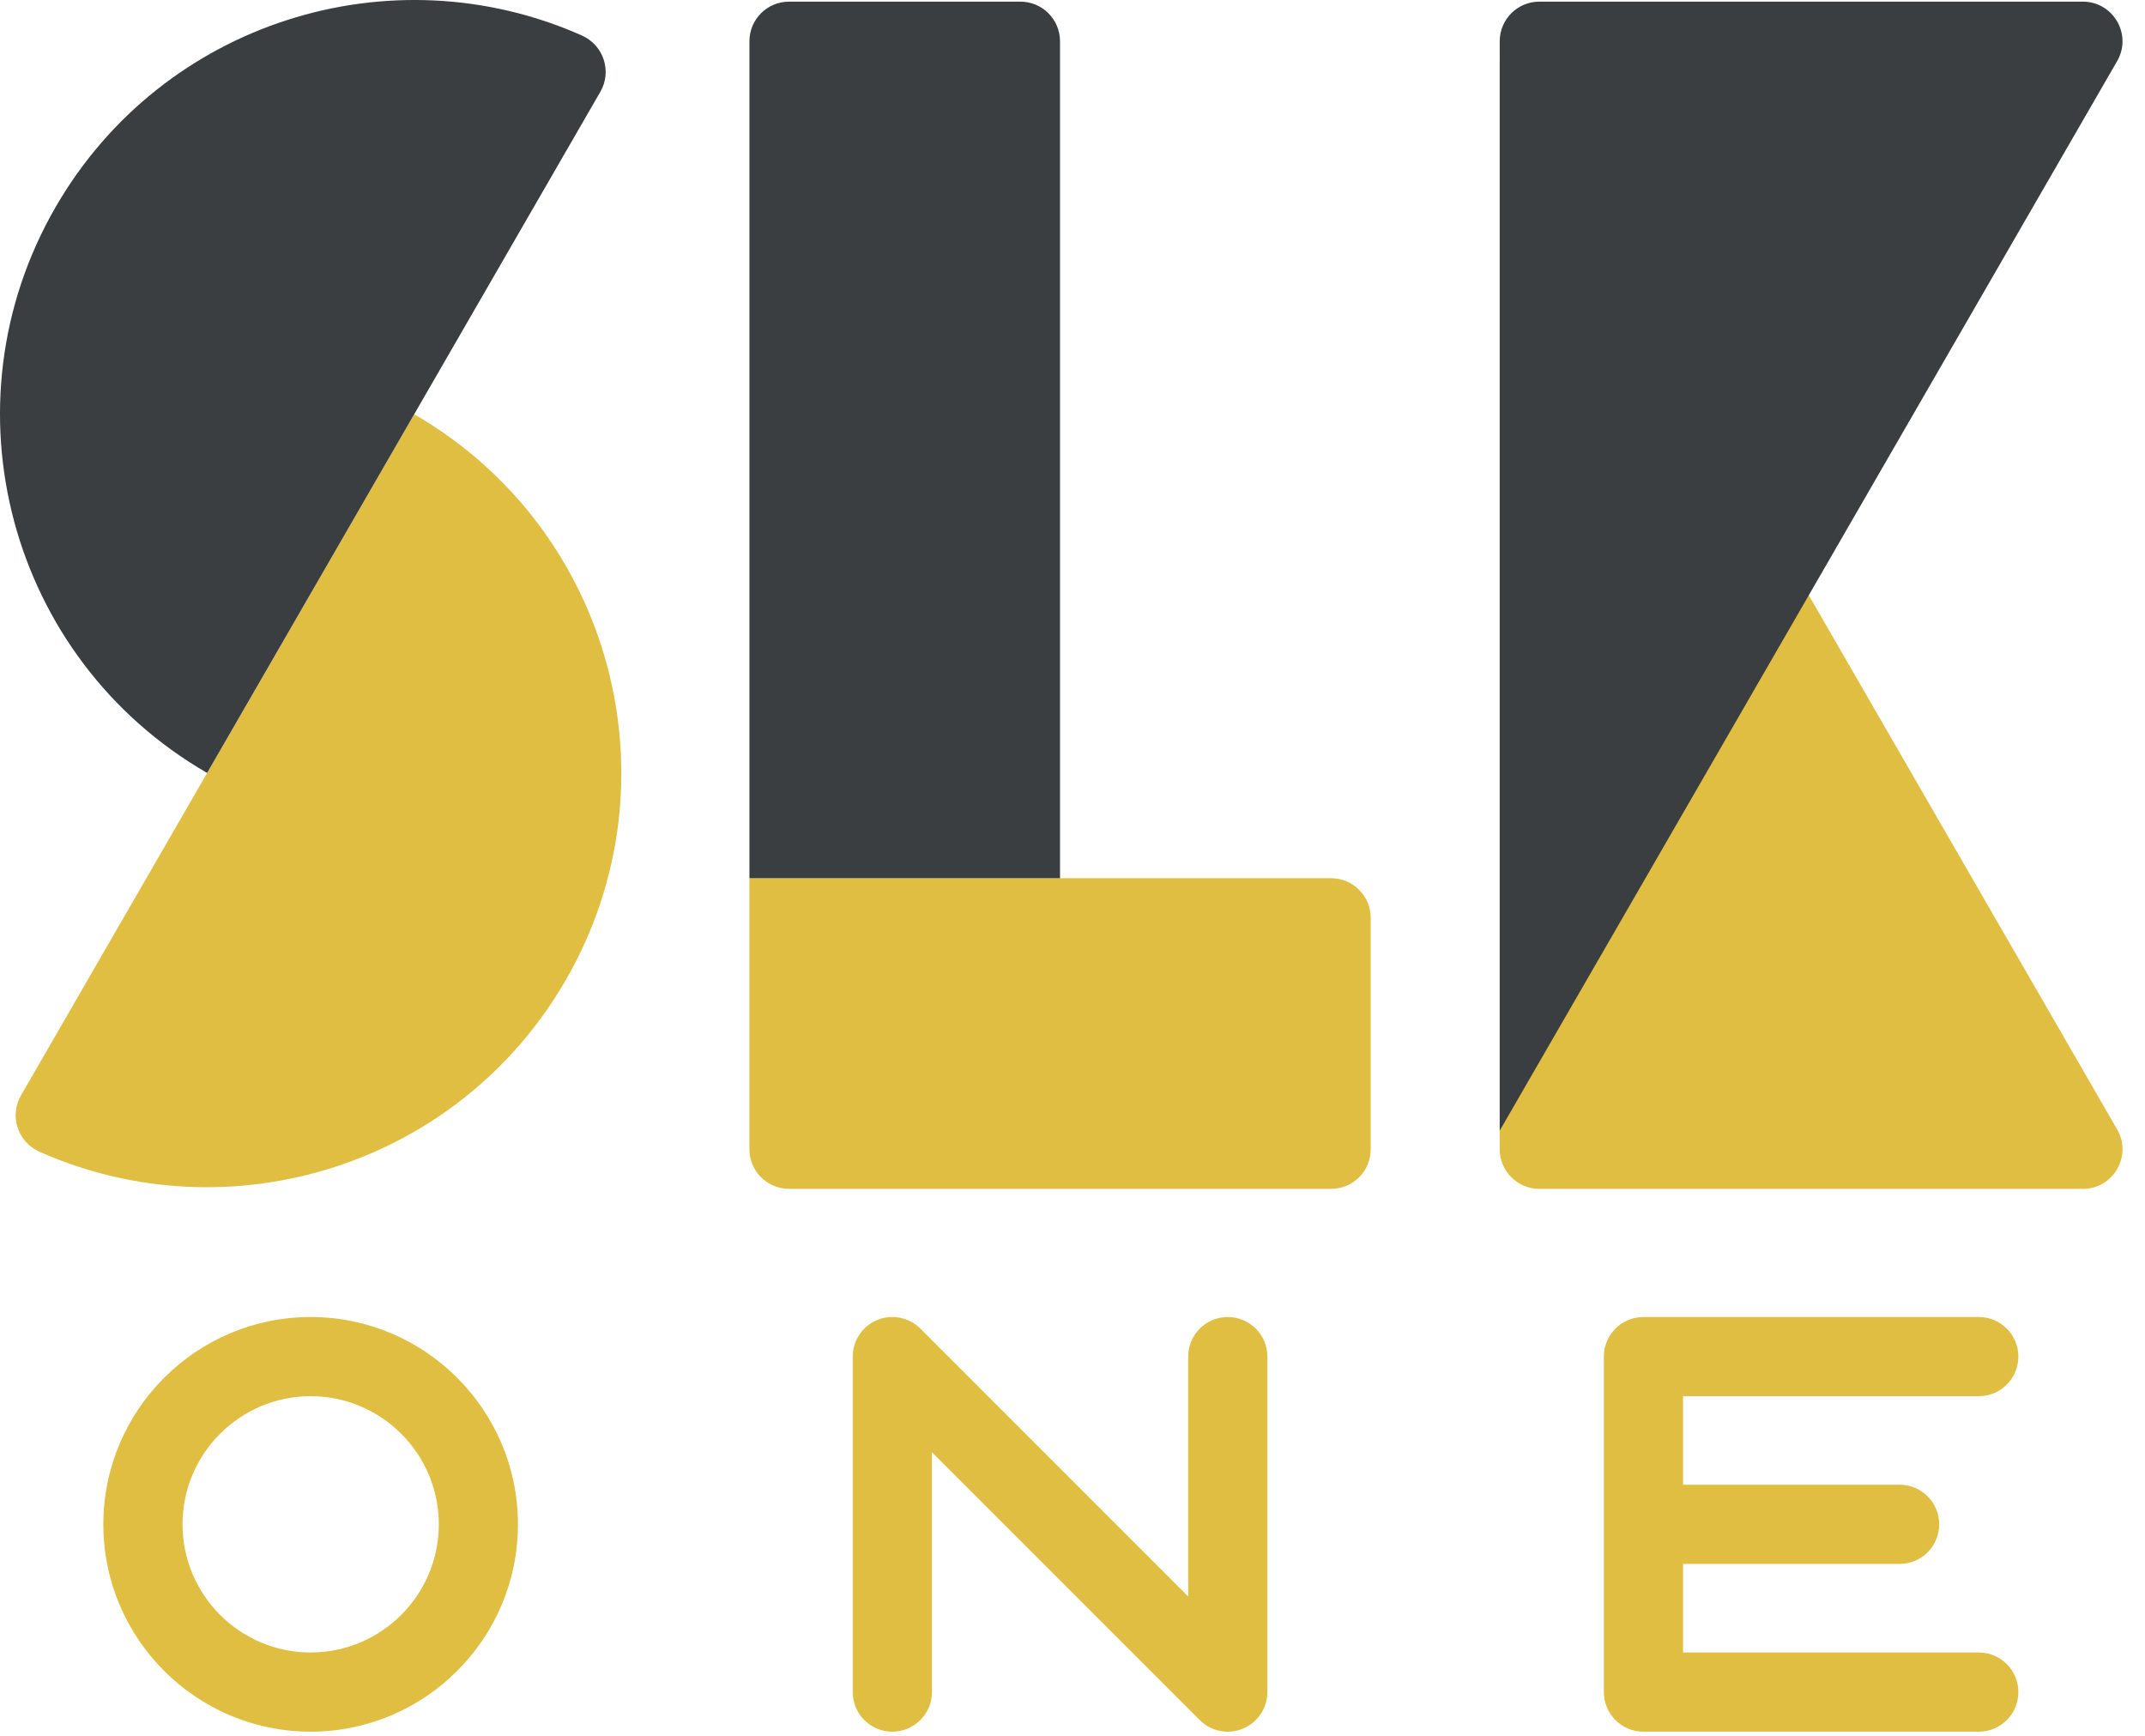
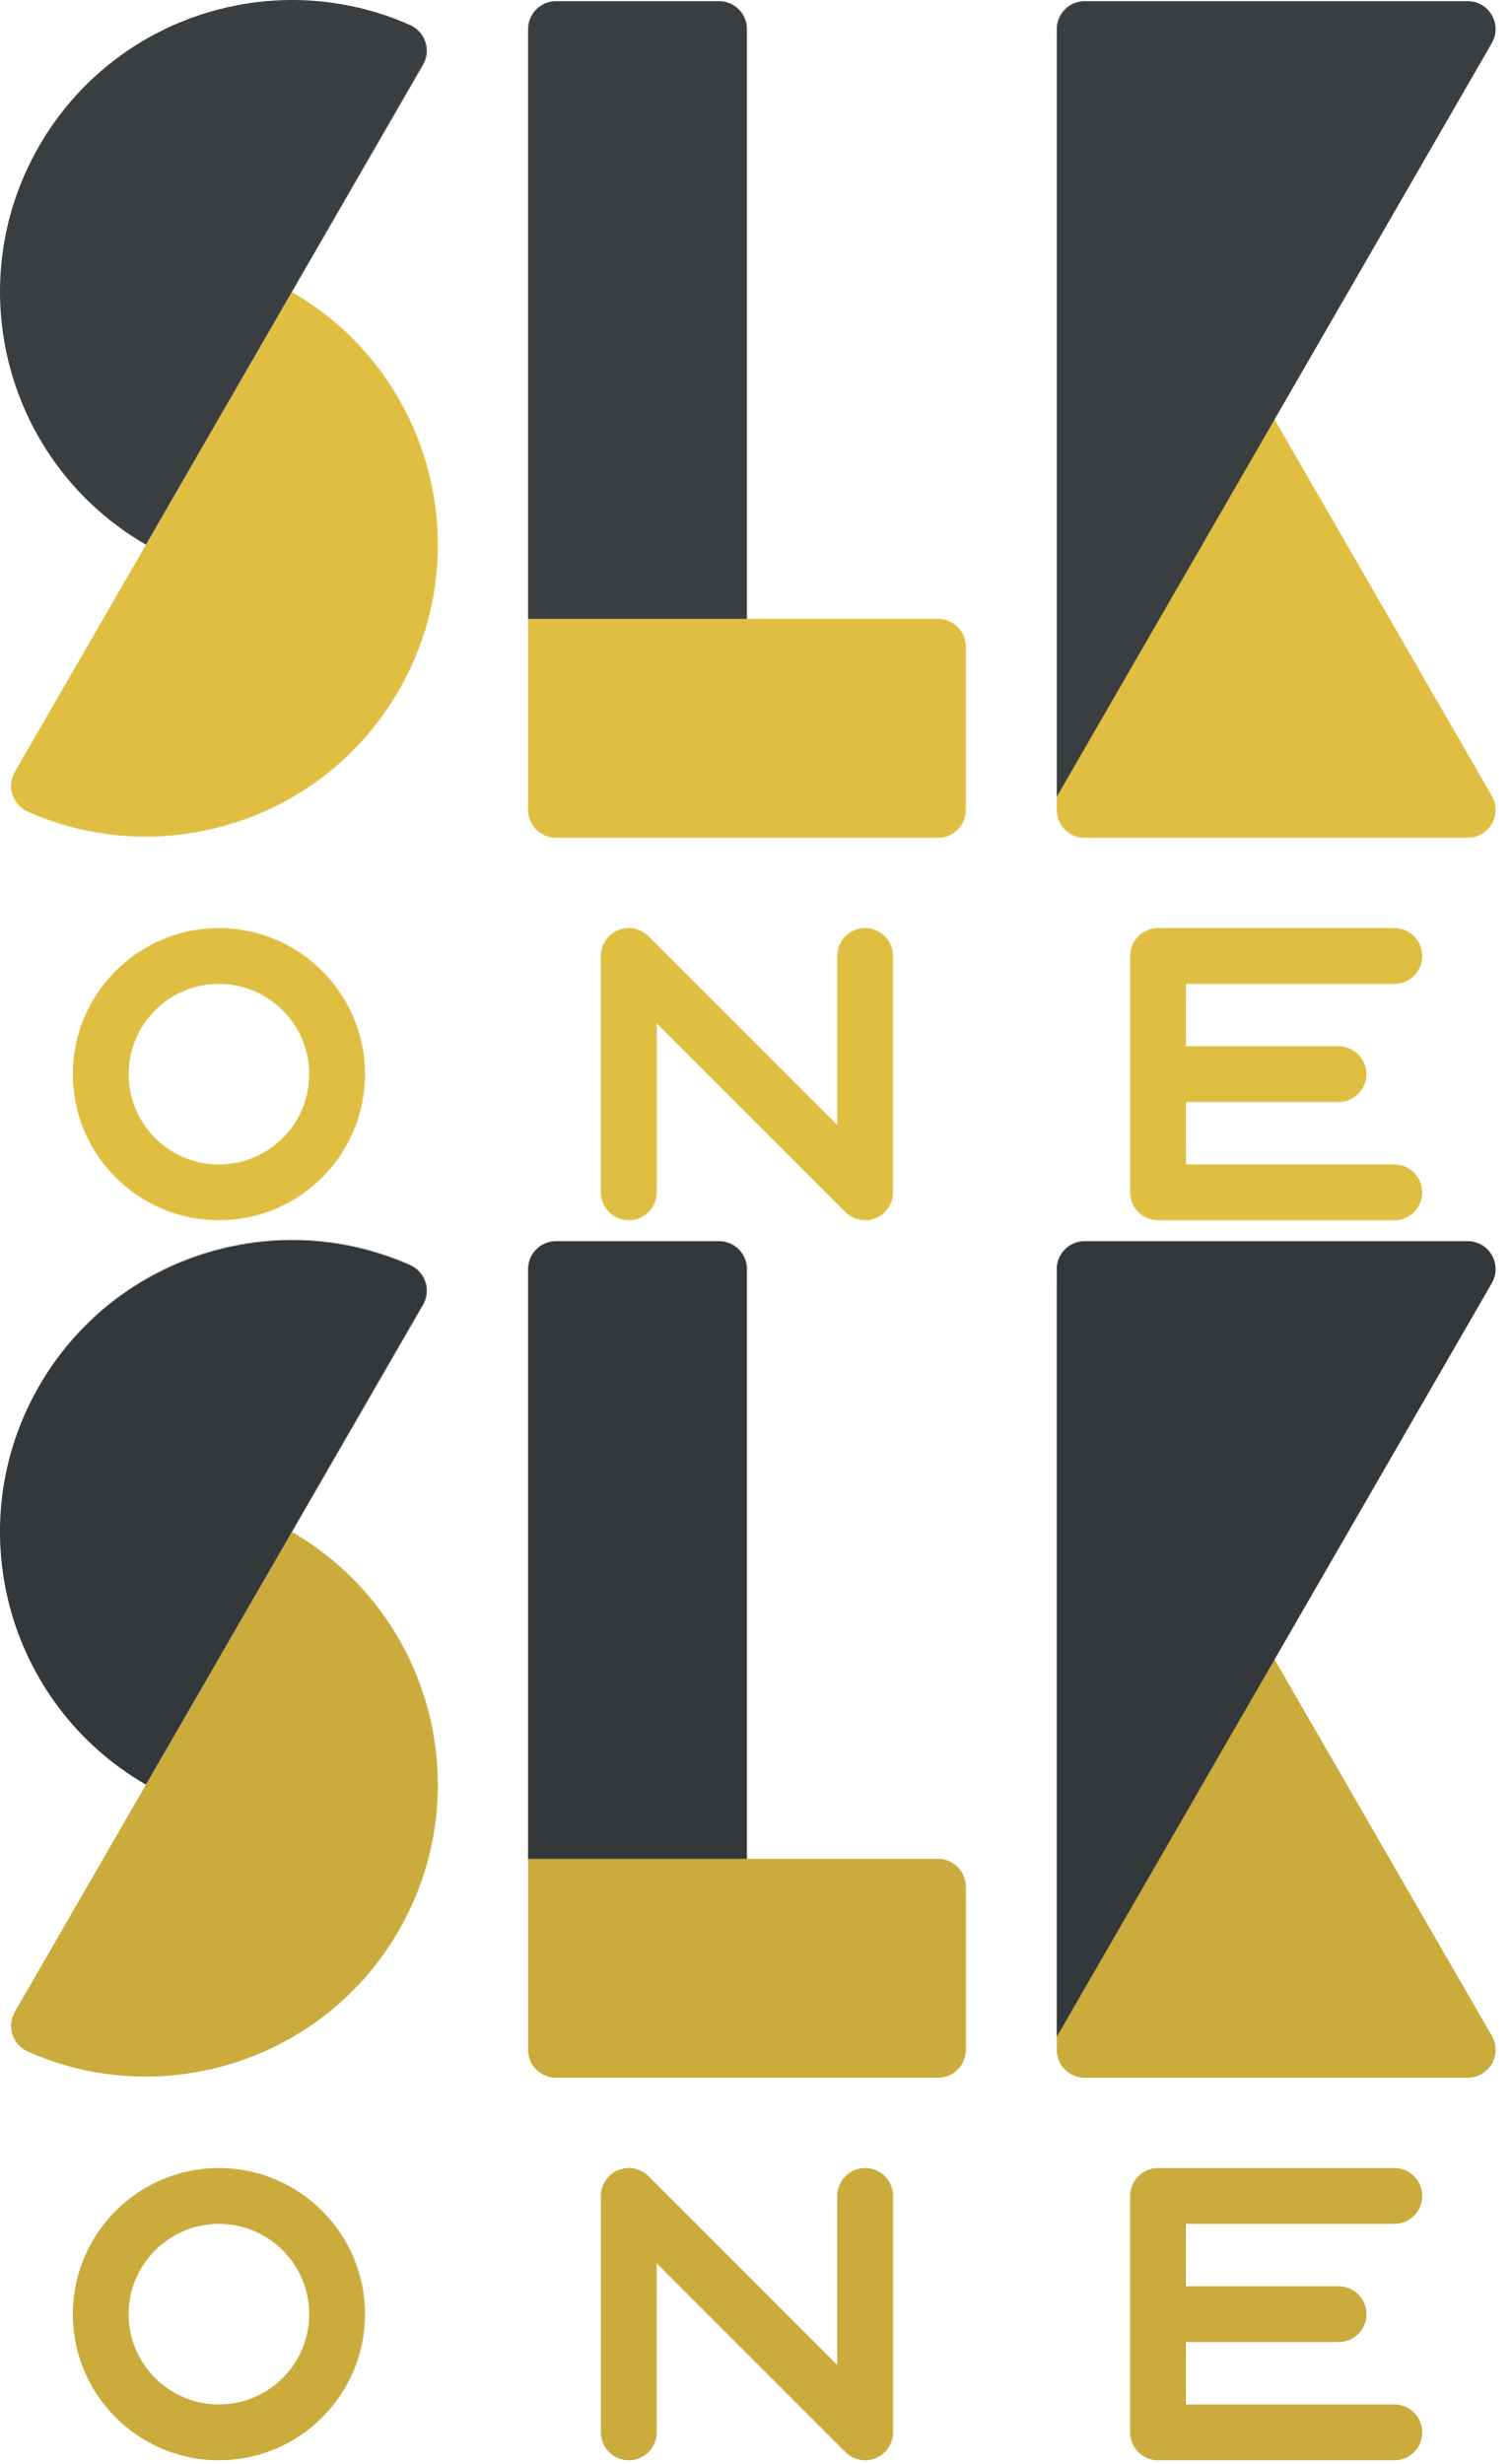
- <svg xmlns="http://www.w3.org/2000/svg" width="89px" height="72px" viewBox="0 0 89 72" version="1.1">
+ <svg xmlns="http://www.w3.org/2000/svg" width="89px" height="145px" viewBox="0 0 89 145" version="1.1">
  <defs />
-   <g id="Symbols" stroke="none" stroke-width="1" fill="none" fill-rule="evenodd">
-     <g id="Logo-Dark">
-       <g id="Group">
+   <g id="Logo-Dark" stroke="none" stroke-width="1" fill="none" fill-rule="evenodd">
+     <g id="Group">
+       <path d="M18.207,63.238 C18.207,60.306 15.821,57.921 12.89,57.921 C9.958,57.921 7.573,60.306 7.573,63.238 C7.573,66.169 9.958,68.554 12.89,68.554 C15.821,68.554 18.207,66.169 18.207,63.238 M66.547,63.251 C66.547,63.247 66.547,63.242 66.547,63.238 C66.547,63.234 66.547,63.229 66.547,63.225 L66.547,56.279 C66.547,55.372 67.283,54.637 68.19,54.637 L82.103,54.637 C83.01,54.637 83.746,55.372 83.746,56.279 C83.746,57.186 83.01,57.921 82.103,57.921 L69.832,57.921 L69.832,61.595 L78.818,61.595 C79.725,61.595 80.461,62.331 80.461,63.238 C80.461,64.145 79.725,64.88 78.818,64.88 L69.832,64.88 L69.832,68.554 L82.103,68.554 C83.01,68.554 83.746,69.289 83.746,70.196 C83.746,71.104 83.01,71.839 82.103,71.839 L68.19,71.839 C67.283,71.839 66.547,71.104 66.547,70.196 L66.547,63.251 Z M21.491,63.238 C21.491,67.981 17.633,71.839 12.89,71.839 C8.147,71.839 4.288,67.981 4.288,63.238 C4.288,58.495 8.147,54.637 12.89,54.637 C17.633,54.637 21.491,58.495 21.491,63.238 Z M37.024,71.839 C36.117,71.839 35.382,71.104 35.382,70.197 L35.382,56.279 C35.382,55.615 35.782,55.016 36.396,54.761 C37.01,54.507 37.716,54.648 38.186,55.117 L49.3,66.231 L49.3,56.279 C49.3,55.371 50.035,54.637 50.942,54.637 C51.849,54.637 52.585,55.371 52.585,56.279 L52.585,70.196 C52.585,70.861 52.184,71.459 51.57,71.714 C50.956,71.969 50.251,71.828 49.781,71.358 L38.667,60.244 L38.667,70.197 C38.667,71.104 37.932,71.839 37.024,71.839 Z" id="Combined-Shape" fill="#E0BE41" />
+       <path d="M31.095,47.676 L31.095,36.433 L55.229,36.433 C56.137,36.433 56.873,37.168 56.873,38.076 L56.873,47.678 C56.873,48.585 56.137,49.32 55.229,49.32 L32.739,49.32 C31.831,49.32 31.095,48.584 31.095,47.676 Z M17.186,17.186 C25.404,21.931 28.22,32.439 23.475,40.658 C19.039,48.341 9.566,51.302 1.636,47.779 C0.739,47.381 0.38,46.295 0.87,45.446 L17.186,17.186 Z M62.226,2.483 L87.844,46.854 C88.478,47.95 87.687,49.321 86.421,49.321 L63.87,49.321 C62.962,49.321 62.226,48.584 62.226,47.676 L62.226,2.483 Z" id="Combined-Shape" fill="#E0BE41" />
+       <path d="M42.338,0.068 C43.246,0.068 43.982,0.804 43.982,1.712 L43.982,36.434 L31.095,36.434 L31.095,1.712 C31.095,0.804 31.831,0.068 32.739,0.068 L42.338,0.068 Z M8.594,32.066 C0.376,27.321 -2.44,16.813 2.305,8.594 C6.741,0.911 16.214,-2.05 24.144,1.473 C25.041,1.872 25.401,2.957 24.91,3.807 L8.594,32.066 Z M62.226,46.906 L62.226,1.712 C62.226,0.804 62.962,0.068 63.87,0.068 L86.421,0.068 C87.687,0.068 88.478,1.439 87.844,2.535 L62.226,46.906 Z" id="Combined-Shape" fill="#3A3E41" />
+     </g>
+     <g id="Group-2" transform="translate(0, 73)">
+       <g id="Group-Copy">
        <path d="M18.207,63.238 C18.207,60.306 15.821,57.921 12.89,57.921 C9.958,57.921 7.573,60.306 7.573,63.238 C7.573,66.169 9.958,68.554 12.89,68.554 C15.821,68.554 18.207,66.169 18.207,63.238 M66.547,63.251 C66.547,63.247 66.547,63.242 66.547,63.238 C66.547,63.234 66.547,63.229 66.547,63.225 L66.547,56.279 C66.547,55.372 67.283,54.637 68.19,54.637 L82.103,54.637 C83.01,54.637 83.746,55.372 83.746,56.279 C83.746,57.186 83.01,57.921 82.103,57.921 L69.832,57.921 L69.832,61.595 L78.818,61.595 C79.725,61.595 80.461,62.331 80.461,63.238 C80.461,64.145 79.725,64.88 78.818,64.88 L69.832,64.88 L69.832,68.554 L82.103,68.554 C83.01,68.554 83.746,69.289 83.746,70.196 C83.746,71.104 83.01,71.839 82.103,71.839 L68.19,71.839 C67.283,71.839 66.547,71.104 66.547,70.196 L66.547,63.251 Z M21.491,63.238 C21.491,67.981 17.633,71.839 12.89,71.839 C8.147,71.839 4.288,67.981 4.288,63.238 C4.288,58.495 8.147,54.637 12.89,54.637 C17.633,54.637 21.491,58.495 21.491,63.238 Z M37.024,71.839 C36.117,71.839 35.382,71.104 35.382,70.197 L35.382,56.279 C35.382,55.615 35.782,55.016 36.396,54.761 C37.01,54.507 37.716,54.648 38.186,55.117 L49.3,66.231 L49.3,56.279 C49.3,55.371 50.035,54.637 50.942,54.637 C51.849,54.637 52.585,55.371 52.585,56.279 L52.585,70.196 C52.585,70.861 52.184,71.459 51.57,71.714 C50.956,71.969 50.251,71.828 49.781,71.358 L38.667,60.244 L38.667,70.197 C38.667,71.104 37.932,71.839 37.024,71.839 Z" id="Combined-Shape" fill="#E0BE41" />
        <path d="M31.095,47.676 L31.095,36.433 L55.229,36.433 C56.137,36.433 56.873,37.168 56.873,38.076 L56.873,47.678 C56.873,48.585 56.137,49.32 55.229,49.32 L32.739,49.32 C31.831,49.32 31.095,48.584 31.095,47.676 Z M17.186,17.186 C25.404,21.931 28.22,32.439 23.475,40.658 C19.039,48.341 9.566,51.302 1.636,47.779 C0.739,47.381 0.38,46.295 0.87,45.446 L17.186,17.186 Z M62.226,2.483 L87.844,46.854 C88.478,47.95 87.687,49.321 86.421,49.321 L63.87,49.321 C62.962,49.321 62.226,48.584 62.226,47.676 L62.226,2.483 Z" id="Combined-Shape" fill="#E0BE41" />
        <path d="M42.338,0.068 C43.246,0.068 43.982,0.804 43.982,1.712 L43.982,36.434 L31.095,36.434 L31.095,1.712 C31.095,0.804 31.831,0.068 32.739,0.068 L42.338,0.068 Z M8.594,32.066 C0.376,27.321 -2.44,16.813 2.305,8.594 C6.741,0.911 16.214,-2.05 24.144,1.473 C25.041,1.872 25.401,2.957 24.91,3.807 L8.594,32.066 Z M62.226,46.906 L62.226,1.712 C62.226,0.804 62.962,0.068 63.87,0.068 L86.421,0.068 C87.687,0.068 88.478,1.439 87.844,2.535 L62.226,46.906 Z" id="Combined-Shape" fill="#3A3E41" />
      </g>
+       <path d="M18.207,63.238 C18.207,60.306 15.821,57.921 12.89,57.921 C9.958,57.921 7.573,60.306 7.573,63.238 C7.573,66.169 9.958,68.554 12.89,68.554 C15.821,68.554 18.207,66.169 18.207,63.238 M75.05,24.694 L87.844,46.854 C88.478,47.95 87.687,49.321 86.421,49.321 L63.87,49.321 C62.962,49.321 62.226,48.584 62.226,47.676 L62.226,2.483 L62.226,1.712 C62.226,0.804 62.962,0.068 63.87,0.068 L86.421,0.068 C87.687,0.068 88.478,1.439 87.844,2.535 L75.05,24.694 Z M43.982,36.434 L31.095,36.434 L31.095,1.712 C31.095,0.804 31.831,0.068 32.739,0.068 L42.338,0.068 C43.246,0.068 43.982,0.804 43.982,1.712 L43.982,36.433 L55.229,36.433 C56.137,36.433 56.873,37.168 56.873,38.076 L56.873,47.678 C56.873,48.585 56.137,49.32 55.229,49.32 L32.739,49.32 C31.831,49.32 31.095,48.584 31.095,47.676 L31.095,36.433 L43.982,36.433 Z M66.547,63.251 C66.547,63.247 66.547,63.242 66.547,63.238 C66.547,63.234 66.547,63.229 66.547,63.225 L66.547,56.279 C66.547,55.372 67.283,54.637 68.19,54.637 L82.103,54.637 C83.01,54.637 83.746,55.372 83.746,56.279 C83.746,57.186 83.01,57.921 82.103,57.921 L69.832,57.921 L69.832,61.595 L78.818,61.595 C79.725,61.595 80.461,62.331 80.461,63.238 C80.461,64.145 79.725,64.88 78.818,64.88 L69.832,64.88 L69.832,68.554 L82.103,68.554 C83.01,68.554 83.746,69.289 83.746,70.196 C83.746,71.104 83.01,71.839 82.103,71.839 L68.19,71.839 C67.283,71.839 66.547,71.104 66.547,70.196 L66.547,63.251 Z M21.491,63.238 C21.491,67.981 17.633,71.839 12.89,71.839 C8.147,71.839 4.288,67.981 4.288,63.238 C4.288,58.495 8.147,54.637 12.89,54.637 C17.633,54.637 21.491,58.495 21.491,63.238 Z M37.024,71.839 C36.117,71.839 35.382,71.104 35.382,70.197 L35.382,56.279 C35.382,55.615 35.782,55.016 36.396,54.761 C37.01,54.507 37.716,54.648 38.186,55.117 L49.3,66.231 L49.3,56.279 C49.3,55.371 50.035,54.637 50.942,54.637 C51.849,54.637 52.585,55.371 52.585,56.279 L52.585,70.196 C52.585,70.861 52.184,71.459 51.57,71.714 C50.956,71.969 50.251,71.828 49.781,71.358 L38.667,60.244 L38.667,70.197 C38.667,71.104 37.932,71.839 37.024,71.839 Z M17.186,17.186 C25.404,21.931 28.22,32.439 23.475,40.658 C19.039,48.341 9.566,51.302 1.636,47.779 C0.739,47.381 0.38,46.295 0.87,45.446 L17.186,17.186 Z M8.594,32.066 C0.376,27.321 -2.44,16.813 2.305,8.594 C6.741,0.911 16.214,-2.05 24.144,1.473 C25.041,1.872 25.401,2.957 24.91,3.807 L8.594,32.066 Z" id="Combined-Shape" fill-opacity="0.1" fill="#000000" />
    </g>
  </g>
</svg>
